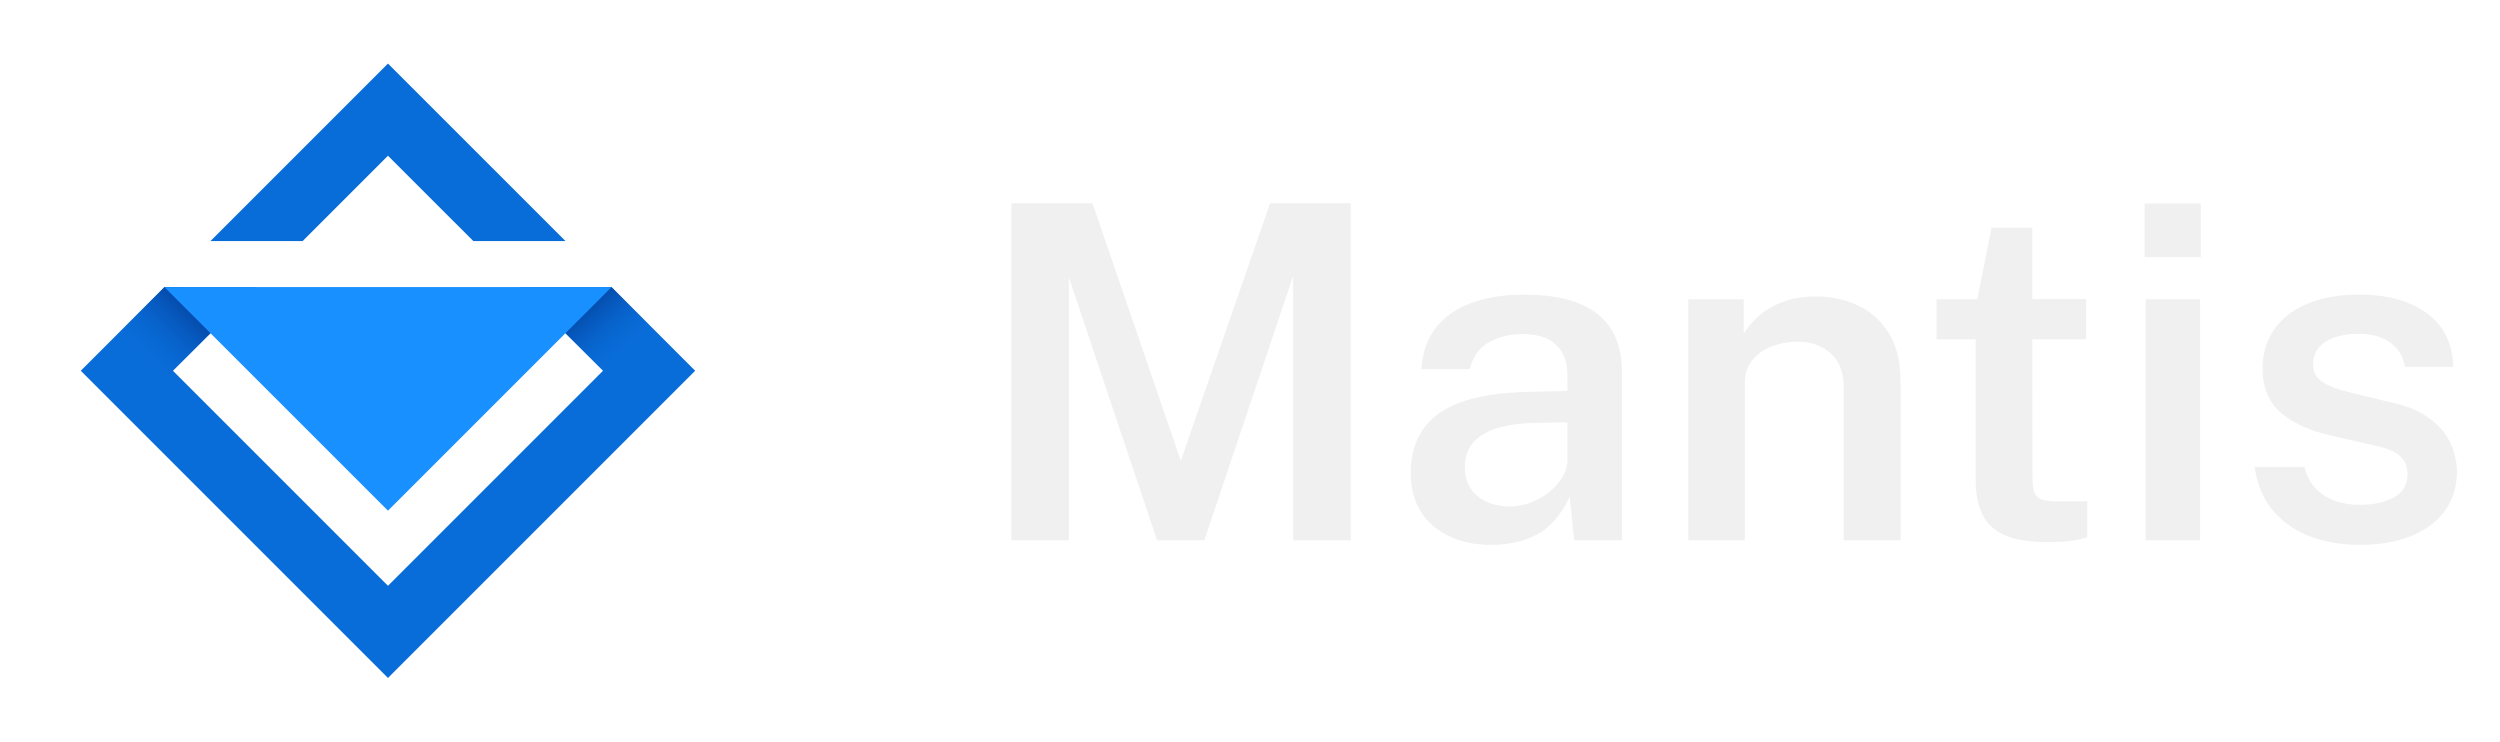
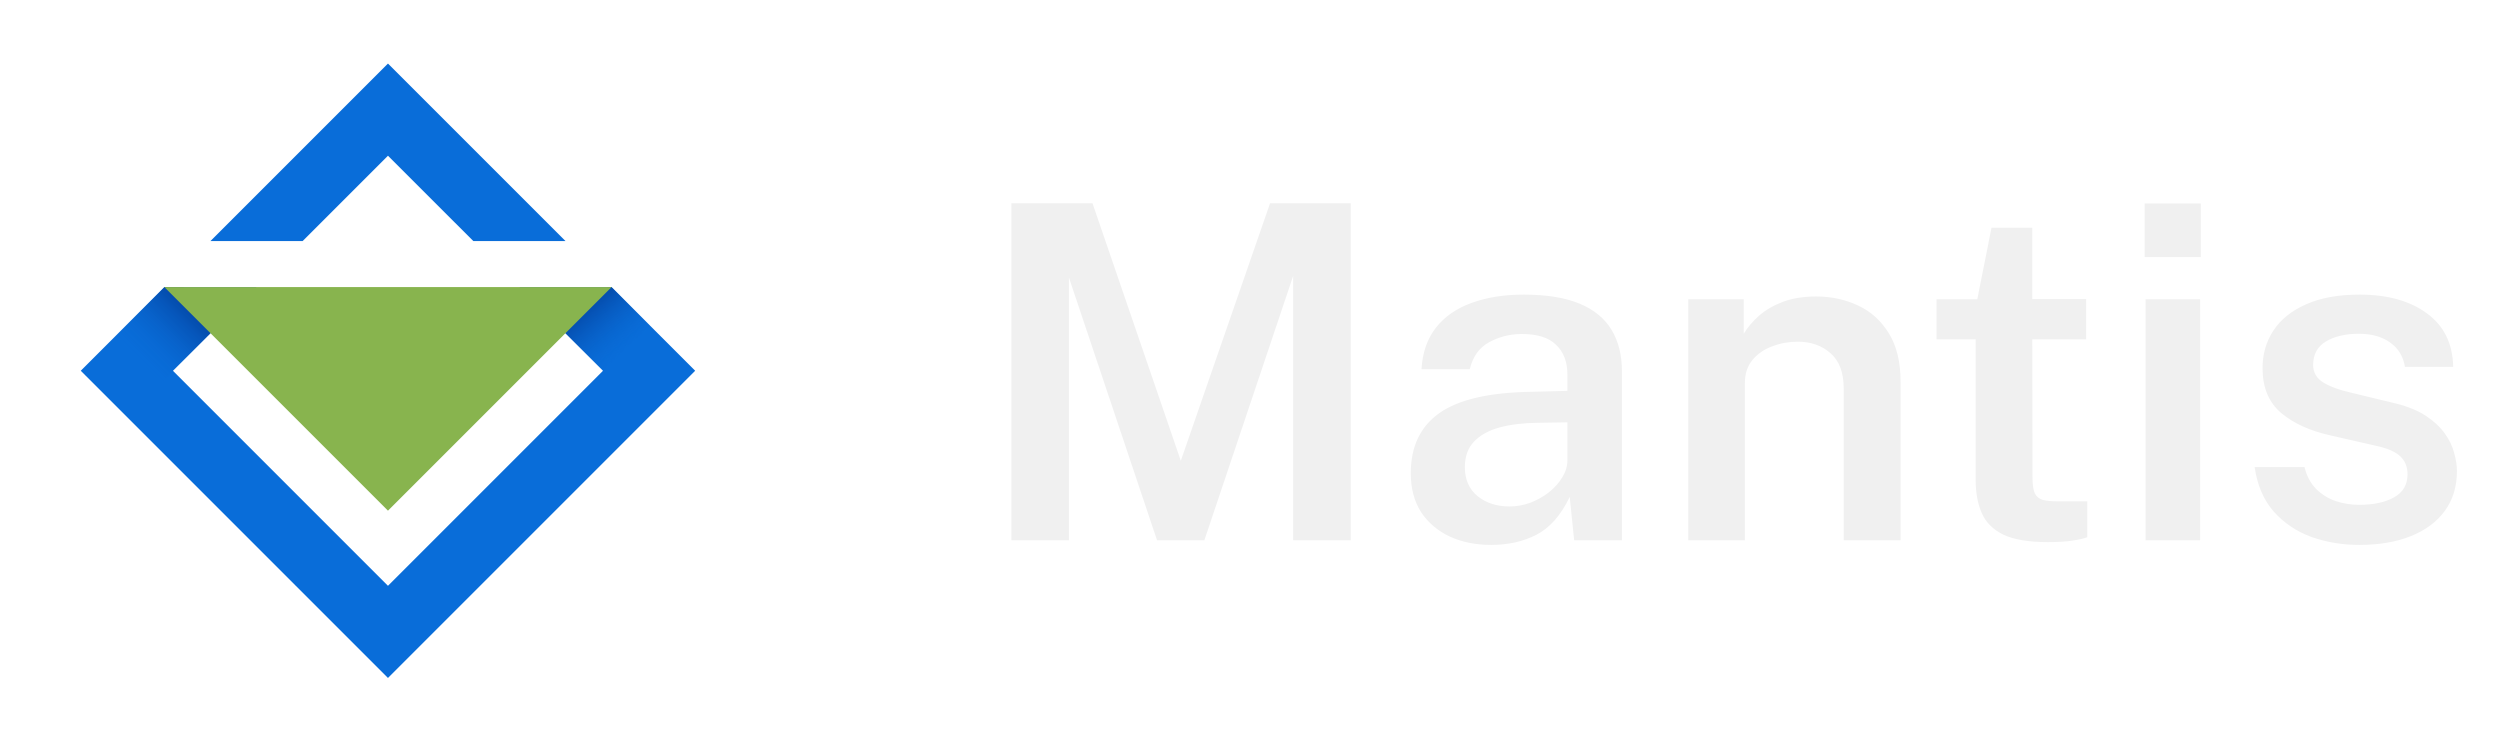
<svg xmlns="http://www.w3.org/2000/svg" width="118" height="35" viewBox="0 0 118 35" fill="none">
  <path d="M5.448 15.864L7.76 13.552L7.763 13.55H12.113L10.382 15.281L9.935 15.727L8.163 17.5L8.382 17.72L18.312 27.65L28.462 17.5L26.689 15.727L26.564 15.602L24.512 13.55H28.862L28.864 13.552L30.677 15.364L32.812 17.5L18.312 32L3.812 17.5L5.448 15.864ZM18.312 3L26.691 11.378H22.341L18.312 7.35L14.284 11.378H9.934L18.312 3Z" fill="#096DD9" />
  <path d="M8.163 17.5L9.935 15.728L10.382 15.281L8.652 13.55H7.763L7.761 13.552L5.448 15.864L7.668 18.073L8.163 17.5Z" fill="url(#paint0_linear_113047_293987)" />
  <path d="M26.689 15.728L28.462 17.5L28.287 17.676L28.288 17.676L30.677 15.365L28.865 13.552L28.862 13.55H28.686L26.564 15.602L26.689 15.728Z" fill="url(#paint1_linear_113047_293987)" />
-   <path d="M7.758 13.55L7.76 13.552L9.935 15.728L18.312 24.104L28.867 13.55H7.758Z" fill="#1890FF" />
+   <path d="M7.758 13.55L7.76 13.552L9.935 15.728L18.312 24.104L28.867 13.55H7.758Z" fill="#88b44e" />
  <path d="M47.737 25.5V9.594H51.566L55.734 21.749L59.947 9.594H63.754V25.5H61.036V13.026L56.846 25.5H54.612L50.455 13.103V25.5H47.737ZM70.384 25.72C69.658 25.72 69.005 25.588 68.426 25.324C67.854 25.053 67.403 24.668 67.073 24.169C66.75 23.663 66.589 23.051 66.589 22.332C66.589 21.078 67.04 20.132 67.942 19.494C68.851 18.856 70.299 18.522 72.287 18.493L73.981 18.449V17.679C73.981 17.078 73.801 16.608 73.442 16.271C73.09 15.926 72.54 15.758 71.792 15.765C71.242 15.772 70.736 15.904 70.274 16.161C69.819 16.41 69.518 16.832 69.372 17.426H67.095C67.139 16.649 67.362 16 67.766 15.479C68.176 14.951 68.737 14.559 69.449 14.302C70.16 14.038 70.981 13.906 71.913 13.906C72.998 13.906 73.882 14.049 74.564 14.335C75.246 14.621 75.748 15.035 76.071 15.578C76.393 16.113 76.555 16.762 76.555 17.525V25.5H74.3L74.091 23.454C73.68 24.312 73.159 24.906 72.529 25.236C71.905 25.559 71.19 25.72 70.384 25.72ZM71.253 23.905C71.583 23.905 71.909 23.846 72.232 23.729C72.554 23.604 72.848 23.439 73.112 23.234C73.376 23.021 73.585 22.787 73.739 22.53C73.9 22.273 73.981 22.006 73.981 21.727V19.934L72.584 19.956C71.894 19.963 71.293 20.037 70.78 20.176C70.266 20.315 69.863 20.539 69.57 20.847C69.284 21.148 69.141 21.551 69.141 22.057C69.141 22.636 69.342 23.091 69.746 23.421C70.149 23.744 70.651 23.905 71.253 23.905ZM79.686 25.5V14.126H82.304V15.754C82.48 15.461 82.718 15.178 83.019 14.907C83.327 14.636 83.705 14.416 84.152 14.247C84.599 14.078 85.124 13.994 85.725 13.994C86.429 13.994 87.082 14.133 87.683 14.412C88.292 14.691 88.779 15.127 89.146 15.721C89.52 16.315 89.707 17.081 89.707 18.02V25.5H87.023V18.339C87.023 17.591 86.818 17.037 86.407 16.678C85.996 16.311 85.479 16.128 84.856 16.128C84.431 16.128 84.027 16.201 83.646 16.348C83.265 16.487 82.953 16.704 82.711 16.997C82.476 17.283 82.359 17.642 82.359 18.075V25.5H79.686ZM98.465 16.018H95.924L95.934 22.541C95.934 22.878 95.971 23.128 96.044 23.289C96.125 23.443 96.25 23.546 96.418 23.597C96.594 23.641 96.829 23.663 97.123 23.663H98.519V25.357C98.373 25.416 98.149 25.467 97.849 25.511C97.555 25.562 97.159 25.588 96.66 25.588C95.758 25.588 95.058 25.471 94.559 25.236C94.068 24.994 93.727 24.653 93.537 24.213C93.346 23.773 93.251 23.249 93.251 22.64V16.018H91.403V14.126H93.328L93.999 10.749H95.924V14.115H98.465V16.018ZM103.845 14.126V25.5H101.271V14.126H103.845ZM103.878 9.605V12.135H101.227V9.605H103.878ZM111.358 25.72C110.566 25.72 109.814 25.595 109.103 25.346C108.399 25.089 107.805 24.69 107.321 24.147C106.844 23.604 106.543 22.904 106.419 22.046H108.773C108.875 22.464 109.055 22.805 109.312 23.069C109.576 23.333 109.887 23.527 110.247 23.652C110.606 23.769 110.973 23.828 111.347 23.828C112.029 23.828 112.579 23.711 112.997 23.476C113.422 23.241 113.635 22.878 113.635 22.387C113.635 22.028 113.517 21.742 113.283 21.529C113.048 21.316 112.674 21.155 112.161 21.045L109.994 20.55C109.033 20.337 108.259 19.985 107.673 19.494C107.093 19.003 106.8 18.31 106.793 17.415C106.785 16.74 106.954 16.139 107.299 15.611C107.643 15.083 108.157 14.669 108.839 14.368C109.521 14.06 110.364 13.906 111.369 13.906C112.696 13.906 113.759 14.203 114.559 14.797C115.358 15.384 115.769 16.223 115.791 17.316H113.514C113.433 16.825 113.202 16.443 112.821 16.172C112.439 15.893 111.944 15.754 111.336 15.754C110.705 15.754 110.188 15.875 109.785 16.117C109.381 16.359 109.18 16.729 109.18 17.228C109.18 17.573 109.334 17.844 109.642 18.042C109.95 18.24 110.412 18.409 111.028 18.548L113.074 19.043C113.66 19.19 114.141 19.388 114.515 19.637C114.889 19.886 115.182 20.161 115.395 20.462C115.607 20.755 115.754 21.06 115.835 21.375C115.923 21.683 115.967 21.969 115.967 22.233C115.967 22.966 115.776 23.593 115.395 24.114C115.021 24.627 114.489 25.023 113.8 25.302C113.11 25.581 112.296 25.72 111.358 25.72Z" fill="#F0F0F0" />
  <defs>
    <linearGradient id="paint0_linear_113047_293987" x1="9.438" y1="14.089" x2="6.38" y2="17.147" gradientUnits="userSpaceOnUse">
      <stop stop-color="#023B95" />
      <stop offset="0.964" stop-color="#096CD9" stop-opacity="0" />
    </linearGradient>
    <linearGradient id="paint1_linear_113047_293987" x1="27.08" y1="14.128" x2="29.553" y2="16.938" gradientUnits="userSpaceOnUse">
      <stop stop-color="#023B95" />
      <stop offset="1" stop-color="#096DD9" stop-opacity="0" />
    </linearGradient>
  </defs>
</svg>
